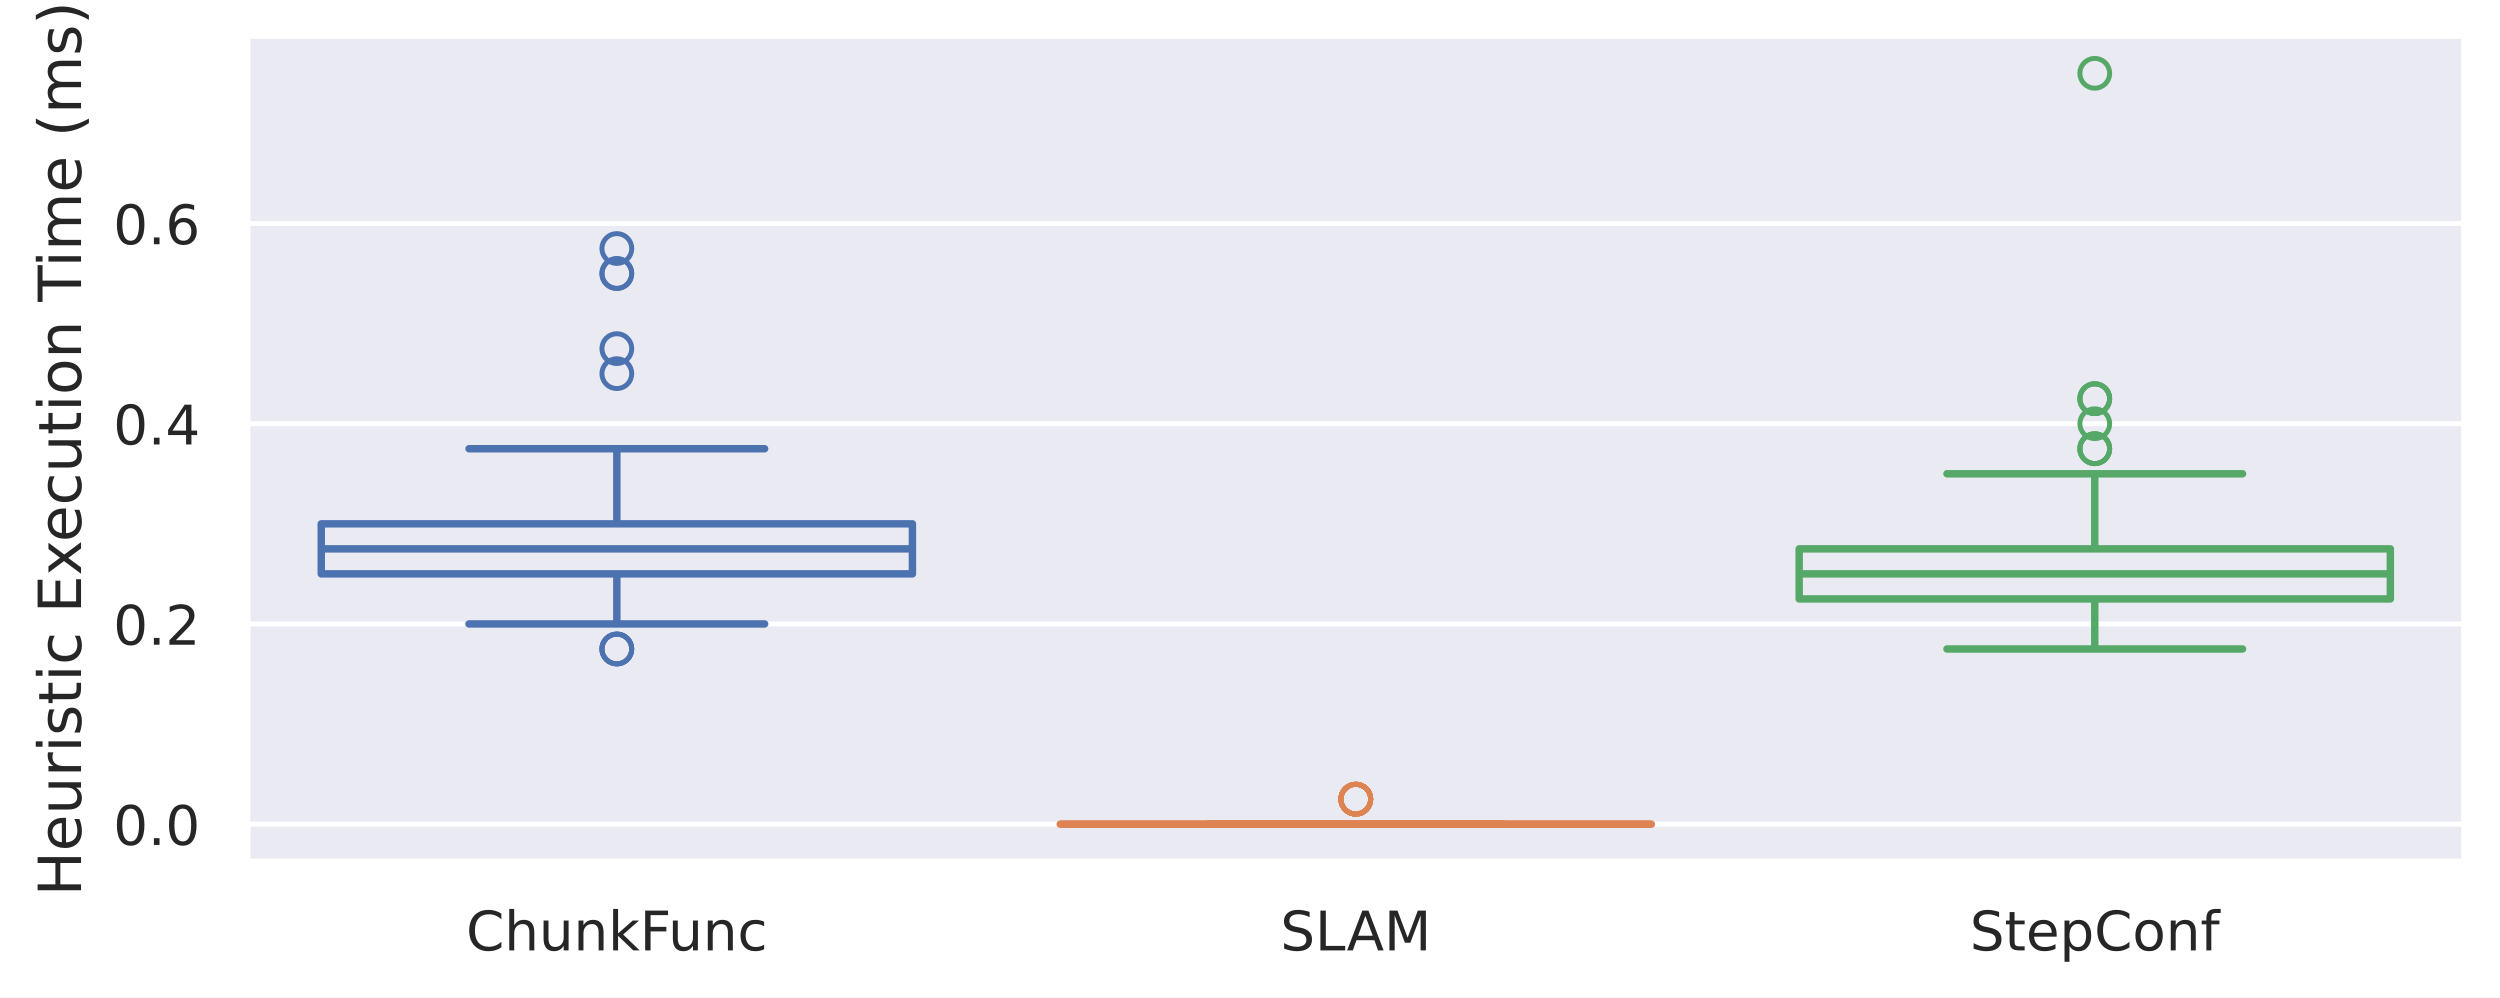
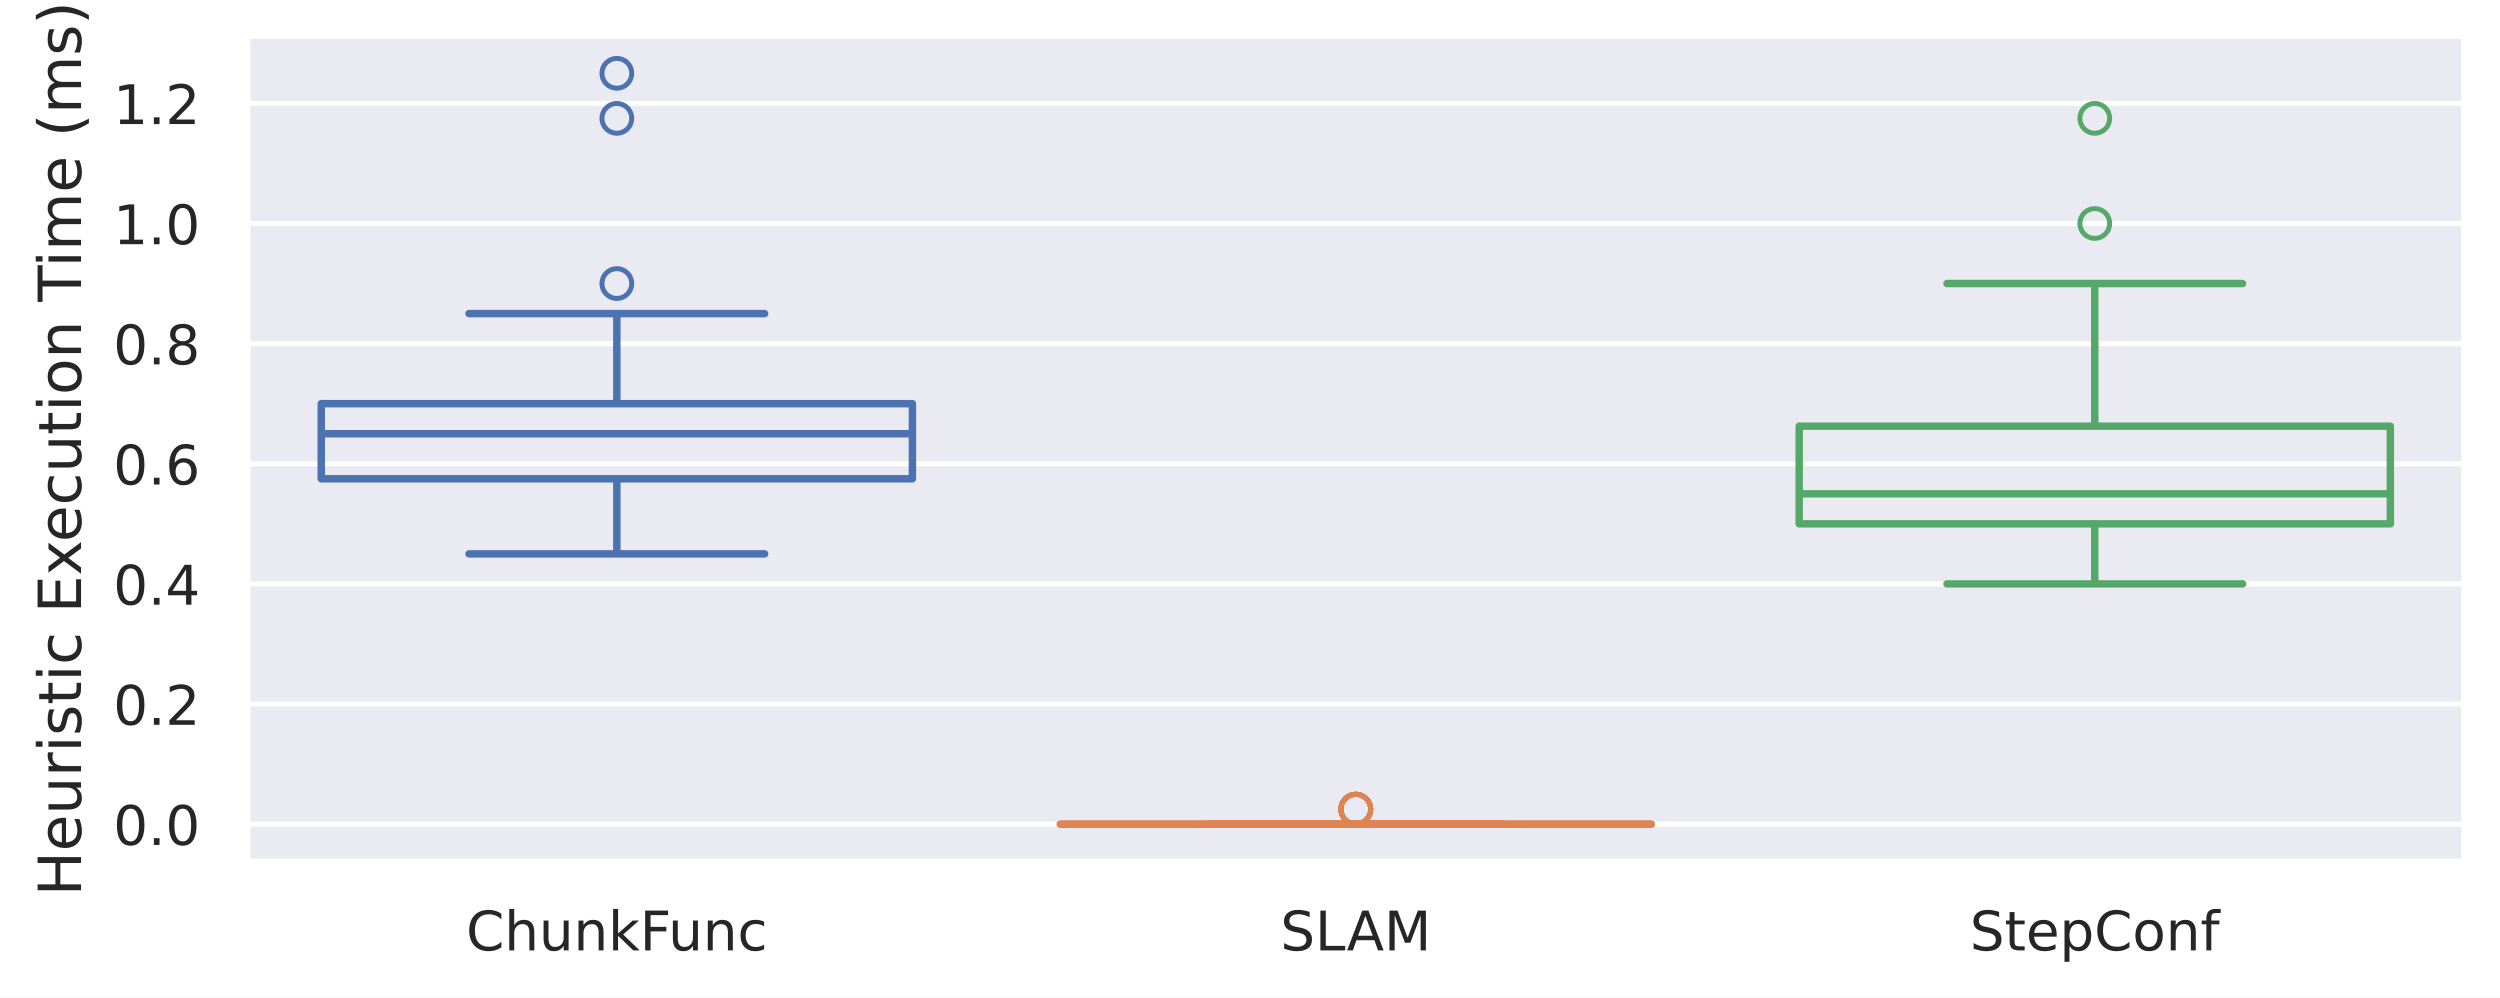
<svg xmlns="http://www.w3.org/2000/svg" xmlns:xlink="http://www.w3.org/1999/xlink" width="503.407pt" height="200.866pt" viewBox="0 0 503.407 200.866" version="1.1">
  <defs>
    <style type="text/css">*{stroke-linejoin: round; stroke-linecap: butt}</style>
  </defs>
  <g id="figure_1">
    <g id="patch_1">
      <path d="M 0 200.866  L 503.407 200.866  L 503.407 0  L 0 0  z " style="fill: #ffffff" />
    </g>
    <g id="axes_1">
      <g id="patch_2">
        <path d="M 49.807 173.52  L 496.207 173.52  L 496.207 7.2  L 49.807 7.2  z " style="fill: #eaeaf2" />
      </g>
      <g id="matplotlib.axis_1">
        <g id="xtick_1">
          <g id="text_1">
            <g style="fill: #262626" transform="translate(93.86867 191.3783) scale(0.11 -0.11)">
              <defs>
                <path id="DejaVuSans-43" d="M 4122 4306  L 4122 3641  Q 3803 3938 3442 4084  Q 3081 4231 2675 4231  Q 1875 4231 1450 3742  Q 1025 3253 1025 2328  Q 1025 1406 1450 917  Q 1875 428 2675 428  Q 3081 428 3442 575  Q 3803 722 4122 1019  L 4122 359  Q 3791 134 3420 21  Q 3050 -91 2638 -91  Q 1578 -91 968 557  Q 359 1206 359 2328  Q 359 3453 968 4101  Q 1578 4750 2638 4750  Q 3056 4750 3426 4639  Q 3797 4528 4122 4306  z " transform="scale(0.015625)" />
                <path id="DejaVuSans-68" d="M 3513 2113  L 3513 0  L 2938 0  L 2938 2094  Q 2938 2591 2744 2837  Q 2550 3084 2163 3084  Q 1697 3084 1428 2787  Q 1159 2491 1159 1978  L 1159 0  L 581 0  L 581 4863  L 1159 4863  L 1159 2956  Q 1366 3272 1645 3428  Q 1925 3584 2291 3584  Q 2894 3584 3203 3211  Q 3513 2838 3513 2113  z " transform="scale(0.015625)" />
                <path id="DejaVuSans-75" d="M 544 1381  L 544 3500  L 1119 3500  L 1119 1403  Q 1119 906 1312 657  Q 1506 409 1894 409  Q 2359 409 2629 706  Q 2900 1003 2900 1516  L 2900 3500  L 3475 3500  L 3475 0  L 2900 0  L 2900 538  Q 2691 219 2414 64  Q 2138 -91 1772 -91  Q 1169 -91 856 284  Q 544 659 544 1381  z M 1991 3584  L 1991 3584  z " transform="scale(0.015625)" />
                <path id="DejaVuSans-6e" d="M 3513 2113  L 3513 0  L 2938 0  L 2938 2094  Q 2938 2591 2744 2837  Q 2550 3084 2163 3084  Q 1697 3084 1428 2787  Q 1159 2491 1159 1978  L 1159 0  L 581 0  L 581 3500  L 1159 3500  L 1159 2956  Q 1366 3272 1645 3428  Q 1925 3584 2291 3584  Q 2894 3584 3203 3211  Q 3513 2838 3513 2113  z " transform="scale(0.015625)" />
                <path id="DejaVuSans-6b" d="M 581 4863  L 1159 4863  L 1159 1991  L 2875 3500  L 3609 3500  L 1753 1863  L 3688 0  L 2938 0  L 1159 1709  L 1159 0  L 581 0  L 581 4863  z " transform="scale(0.015625)" />
                <path id="DejaVuSans-46" d="M 628 4666  L 3309 4666  L 3309 4134  L 1259 4134  L 1259 2759  L 3109 2759  L 3109 2228  L 1259 2228  L 1259 0  L 628 0  L 628 4666  z " transform="scale(0.015625)" />
                <path id="DejaVuSans-63" d="M 3122 3366  L 3122 2828  Q 2878 2963 2633 3030  Q 2388 3097 2138 3097  Q 1578 3097 1268 2742  Q 959 2388 959 1747  Q 959 1106 1268 751  Q 1578 397 2138 397  Q 2388 397 2633 464  Q 2878 531 3122 666  L 3122 134  Q 2881 22 2623 -34  Q 2366 -91 2075 -91  Q 1284 -91 818 406  Q 353 903 353 1747  Q 353 2603 823 3093  Q 1294 3584 2113 3584  Q 2378 3584 2631 3529  Q 2884 3475 3122 3366  z " transform="scale(0.015625)" />
              </defs>
              <use xlink:href="#DejaVuSans-43" />
              <use xlink:href="#DejaVuSans-68" x="69.824" />
              <use xlink:href="#DejaVuSans-75" x="133.203" />
              <use xlink:href="#DejaVuSans-6e" x="196.582" />
              <use xlink:href="#DejaVuSans-6b" x="259.961" />
              <use xlink:href="#DejaVuSans-46" x="317.871" />
              <use xlink:href="#DejaVuSans-75" x="369.891" />
              <use xlink:href="#DejaVuSans-6e" x="433.27" />
              <use xlink:href="#DejaVuSans-63" x="496.648" />
            </g>
          </g>
        </g>
        <g id="xtick_2">
          <g id="text_2">
            <g style="fill: #262626" transform="translate(257.8195 191.3783) scale(0.11 -0.11)">
              <defs>
                <path id="DejaVuSans-53" d="M 3425 4513  L 3425 3897  Q 3066 4069 2747 4153  Q 2428 4238 2131 4238  Q 1616 4238 1336 4038  Q 1056 3838 1056 3469  Q 1056 3159 1242 3001  Q 1428 2844 1947 2747  L 2328 2669  Q 3034 2534 3370 2195  Q 3706 1856 3706 1288  Q 3706 609 3251 259  Q 2797 -91 1919 -91  Q 1588 -91 1214 -16  Q 841 59 441 206  L 441 856  Q 825 641 1194 531  Q 1563 422 1919 422  Q 2459 422 2753 634  Q 3047 847 3047 1241  Q 3047 1584 2836 1778  Q 2625 1972 2144 2069  L 1759 2144  Q 1053 2284 737 2584  Q 422 2884 422 3419  Q 422 4038 858 4394  Q 1294 4750 2059 4750  Q 2388 4750 2728 4690  Q 3069 4631 3425 4513  z " transform="scale(0.015625)" />
                <path id="DejaVuSans-4c" d="M 628 4666  L 1259 4666  L 1259 531  L 3531 531  L 3531 0  L 628 0  L 628 4666  z " transform="scale(0.015625)" />
                <path id="DejaVuSans-41" d="M 2188 4044  L 1331 1722  L 3047 1722  L 2188 4044  z M 1831 4666  L 2547 4666  L 4325 0  L 3669 0  L 3244 1197  L 1141 1197  L 716 0  L 50 0  L 1831 4666  z " transform="scale(0.015625)" />
                <path id="DejaVuSans-4d" d="M 628 4666  L 1569 4666  L 2759 1491  L 3956 4666  L 4897 4666  L 4897 0  L 4281 0  L 4281 4097  L 3078 897  L 2444 897  L 1241 4097  L 1241 0  L 628 0  L 628 4666  z " transform="scale(0.015625)" />
              </defs>
              <use xlink:href="#DejaVuSans-53" />
              <use xlink:href="#DejaVuSans-4c" x="63.477" />
              <use xlink:href="#DejaVuSans-41" x="121.439" />
              <use xlink:href="#DejaVuSans-4d" x="189.848" />
            </g>
          </g>
        </g>
        <g id="xtick_3">
          <g id="text_3">
            <g style="fill: #262626" transform="translate(396.6559 191.3783) scale(0.11 -0.11)">
              <defs>
                <path id="DejaVuSans-74" d="M 1172 4494  L 1172 3500  L 2356 3500  L 2356 3053  L 1172 3053  L 1172 1153  Q 1172 725 1289 603  Q 1406 481 1766 481  L 2356 481  L 2356 0  L 1766 0  Q 1100 0 847 248  Q 594 497 594 1153  L 594 3053  L 172 3053  L 172 3500  L 594 3500  L 594 4494  L 1172 4494  z " transform="scale(0.015625)" />
                <path id="DejaVuSans-65" d="M 3597 1894  L 3597 1613  L 953 1613  Q 991 1019 1311 708  Q 1631 397 2203 397  Q 2534 397 2845 478  Q 3156 559 3463 722  L 3463 178  Q 3153 47 2828 -22  Q 2503 -91 2169 -91  Q 1331 -91 842 396  Q 353 884 353 1716  Q 353 2575 817 3079  Q 1281 3584 2069 3584  Q 2775 3584 3186 3129  Q 3597 2675 3597 1894  z M 3022 2063  Q 3016 2534 2758 2815  Q 2500 3097 2075 3097  Q 1594 3097 1305 2825  Q 1016 2553 972 2059  L 3022 2063  z " transform="scale(0.015625)" />
                <path id="DejaVuSans-70" d="M 1159 525  L 1159 -1331  L 581 -1331  L 581 3500  L 1159 3500  L 1159 2969  Q 1341 3281 1617 3432  Q 1894 3584 2278 3584  Q 2916 3584 3314 3078  Q 3713 2572 3713 1747  Q 3713 922 3314 415  Q 2916 -91 2278 -91  Q 1894 -91 1617 61  Q 1341 213 1159 525  z M 3116 1747  Q 3116 2381 2855 2742  Q 2594 3103 2138 3103  Q 1681 3103 1420 2742  Q 1159 2381 1159 1747  Q 1159 1113 1420 752  Q 1681 391 2138 391  Q 2594 391 2855 752  Q 3116 1113 3116 1747  z " transform="scale(0.015625)" />
                <path id="DejaVuSans-6f" d="M 1959 3097  Q 1497 3097 1228 2736  Q 959 2375 959 1747  Q 959 1119 1226 758  Q 1494 397 1959 397  Q 2419 397 2687 759  Q 2956 1122 2956 1747  Q 2956 2369 2687 2733  Q 2419 3097 1959 3097  z M 1959 3584  Q 2709 3584 3137 3096  Q 3566 2609 3566 1747  Q 3566 888 3137 398  Q 2709 -91 1959 -91  Q 1206 -91 779 398  Q 353 888 353 1747  Q 353 2609 779 3096  Q 1206 3584 1959 3584  z " transform="scale(0.015625)" />
                <path id="DejaVuSans-66" d="M 2375 4863  L 2375 4384  L 1825 4384  Q 1516 4384 1395 4259  Q 1275 4134 1275 3809  L 1275 3500  L 2222 3500  L 2222 3053  L 1275 3053  L 1275 0  L 697 0  L 697 3053  L 147 3053  L 147 3500  L 697 3500  L 697 3744  Q 697 4328 969 4595  Q 1241 4863 1831 4863  L 2375 4863  z " transform="scale(0.015625)" />
              </defs>
              <use xlink:href="#DejaVuSans-53" />
              <use xlink:href="#DejaVuSans-74" x="63.477" />
              <use xlink:href="#DejaVuSans-65" x="102.686" />
              <use xlink:href="#DejaVuSans-70" x="164.209" />
              <use xlink:href="#DejaVuSans-43" x="227.686" />
              <use xlink:href="#DejaVuSans-6f" x="297.51" />
              <use xlink:href="#DejaVuSans-6e" x="358.691" />
              <use xlink:href="#DejaVuSans-66" x="422.07" />
            </g>
          </g>
        </g>
      </g>
      <g id="matplotlib.axis_2">
        <g id="ytick_1">
          <g id="line2d_1">
-             <path d="M 49.807 165.96  L 496.207 165.96  " clip-path="url(#pcb76ad7d28)" style="fill: none; stroke: #ffffff; stroke-linecap: round" />
+             <path d="M 49.807 165.96  L 496.207 165.96  " clip-path="url(#p5ae6a774e1)" style="fill: none; stroke: #ffffff; stroke-linecap: round" />
          </g>
          <g id="text_4">
            <g style="fill: #262626" transform="translate(22.81375 170.1391) scale(0.11 -0.11)">
              <defs>
                <path id="DejaVuSans-30" d="M 2034 4250  Q 1547 4250 1301 3770  Q 1056 3291 1056 2328  Q 1056 1369 1301 889  Q 1547 409 2034 409  Q 2525 409 2770 889  Q 3016 1369 3016 2328  Q 3016 3291 2770 3770  Q 2525 4250 2034 4250  z M 2034 4750  Q 2819 4750 3233 4129  Q 3647 3509 3647 2328  Q 3647 1150 3233 529  Q 2819 -91 2034 -91  Q 1250 -91 836 529  Q 422 1150 422 2328  Q 422 3509 836 4129  Q 1250 4750 2034 4750  z " transform="scale(0.015625)" />
                <path id="DejaVuSans-2e" d="M 684 794  L 1344 794  L 1344 0  L 684 0  L 684 794  z " transform="scale(0.015625)" />
              </defs>
              <use xlink:href="#DejaVuSans-30" />
              <use xlink:href="#DejaVuSans-2e" x="63.623" />
              <use xlink:href="#DejaVuSans-30" x="95.41" />
            </g>
          </g>
        </g>
        <g id="ytick_2">
          <g id="line2d_2">
-             <path d="M 49.807 125.64  L 496.207 125.64  " clip-path="url(#pcb76ad7d28)" style="fill: none; stroke: #ffffff; stroke-linecap: round" />
+             <path d="M 49.807 141.768  L 496.207 141.768  " clip-path="url(#p5ae6a774e1)" style="fill: none; stroke: #ffffff; stroke-linecap: round" />
          </g>
          <g id="text_5">
-             <g style="fill: #262626" transform="translate(22.81375 129.8191) scale(0.11 -0.11)">
+             <g style="fill: #262626" transform="translate(22.81375 145.9471) scale(0.11 -0.11)">
              <defs>
                <path id="DejaVuSans-32" d="M 1228 531  L 3431 531  L 3431 0  L 469 0  L 469 531  Q 828 903 1448 1529  Q 2069 2156 2228 2338  Q 2531 2678 2651 2914  Q 2772 3150 2772 3378  Q 2772 3750 2511 3984  Q 2250 4219 1831 4219  Q 1534 4219 1204 4116  Q 875 4013 500 3803  L 500 4441  Q 881 4594 1212 4672  Q 1544 4750 1819 4750  Q 2544 4750 2975 4387  Q 3406 4025 3406 3419  Q 3406 3131 3298 2873  Q 3191 2616 2906 2266  Q 2828 2175 2409 1742  Q 1991 1309 1228 531  z " transform="scale(0.015625)" />
              </defs>
              <use xlink:href="#DejaVuSans-30" />
              <use xlink:href="#DejaVuSans-2e" x="63.623" />
              <use xlink:href="#DejaVuSans-32" x="95.41" />
            </g>
          </g>
        </g>
        <g id="ytick_3">
          <g id="line2d_3">
-             <path d="M 49.807 85.32  L 496.207 85.32  " clip-path="url(#pcb76ad7d28)" style="fill: none; stroke: #ffffff; stroke-linecap: round" />
+             <path d="M 49.807 117.576  L 496.207 117.576  " clip-path="url(#p5ae6a774e1)" style="fill: none; stroke: #ffffff; stroke-linecap: round" />
          </g>
          <g id="text_6">
-             <g style="fill: #262626" transform="translate(22.81375 89.49914) scale(0.11 -0.11)">
+             <g style="fill: #262626" transform="translate(22.81375 121.7551) scale(0.11 -0.11)">
              <defs>
                <path id="DejaVuSans-34" d="M 2419 4116  L 825 1625  L 2419 1625  L 2419 4116  z M 2253 4666  L 3047 4666  L 3047 1625  L 3713 1625  L 3713 1100  L 3047 1100  L 3047 0  L 2419 0  L 2419 1100  L 313 1100  L 313 1709  L 2253 4666  z " transform="scale(0.015625)" />
              </defs>
              <use xlink:href="#DejaVuSans-30" />
              <use xlink:href="#DejaVuSans-2e" x="63.623" />
              <use xlink:href="#DejaVuSans-34" x="95.41" />
            </g>
          </g>
        </g>
        <g id="ytick_4">
          <g id="line2d_4">
-             <path d="M 49.807 45  L 496.207 45  " clip-path="url(#pcb76ad7d28)" style="fill: none; stroke: #ffffff; stroke-linecap: round" />
+             <path d="M 49.807 93.384  L 496.207 93.384  " clip-path="url(#p5ae6a774e1)" style="fill: none; stroke: #ffffff; stroke-linecap: round" />
          </g>
          <g id="text_7">
+             <g style="fill: #262626" transform="translate(22.81375 97.56314) scale(0.11 -0.11)">
+               <defs>
+                 <path id="DejaVuSans-36" d="M 2113 2584  Q 1688 2584 1439 2293  Q 1191 2003 1191 1497  Q 1191 994 1439 701  Q 1688 409 2113 409  Q 2538 409 2786 701  Q 3034 994 3034 1497  Q 3034 2003 2786 2293  Q 2538 2584 2113 2584  z M 3366 4563  L 3366 3988  Q 3128 4100 2886 4159  Q 2644 4219 2406 4219  Q 1781 4219 1451 3797  Q 1122 3375 1075 2522  Q 1259 2794 1537 2939  Q 1816 3084 2150 3084  Q 2853 3084 3261 2657  Q 3669 2231 3669 1497  Q 3669 778 3244 343  Q 2819 -91 2113 -91  Q 1303 -91 875 529  Q 447 1150 447 2328  Q 447 3434 972 4092  Q 1497 4750 2381 4750  Q 2619 4750 2861 4703  Q 3103 4656 3366 4563  z " transform="scale(0.015625)" />
+               </defs>
+               <use xlink:href="#DejaVuSans-30" />
+               <use xlink:href="#DejaVuSans-2e" x="63.623" />
+               <use xlink:href="#DejaVuSans-36" x="95.41" />
+             </g>
+           </g>
+         </g>
+         <g id="ytick_5">
+           <g id="line2d_5">
+             <path d="M 49.807 69.192  L 496.207 69.192  " clip-path="url(#p5ae6a774e1)" style="fill: none; stroke: #ffffff; stroke-linecap: round" />
+           </g>
+           <g id="text_8">
+             <g style="fill: #262626" transform="translate(22.81375 73.37114) scale(0.11 -0.11)">
+               <defs>
+                 <path id="DejaVuSans-38" d="M 2034 2216  Q 1584 2216 1326 1975  Q 1069 1734 1069 1313  Q 1069 891 1326 650  Q 1584 409 2034 409  Q 2484 409 2743 651  Q 3003 894 3003 1313  Q 3003 1734 2745 1975  Q 2488 2216 2034 2216  z M 1403 2484  Q 997 2584 770 2862  Q 544 3141 544 3541  Q 544 4100 942 4425  Q 1341 4750 2034 4750  Q 2731 4750 3128 4425  Q 3525 4100 3525 3541  Q 3525 3141 3298 2862  Q 3072 2584 2669 2484  Q 3125 2378 3379 2068  Q 3634 1759 3634 1313  Q 3634 634 3220 271  Q 2806 -91 2034 -91  Q 1263 -91 848 271  Q 434 634 434 1313  Q 434 1759 690 2068  Q 947 2378 1403 2484  z M 1172 3481  Q 1172 3119 1398 2916  Q 1625 2713 2034 2713  Q 2441 2713 2670 2916  Q 2900 3119 2900 3481  Q 2900 3844 2670 4047  Q 2441 4250 2034 4250  Q 1625 4250 1398 4047  Q 1172 3844 1172 3481  z " transform="scale(0.015625)" />
+               </defs>
+               <use xlink:href="#DejaVuSans-30" />
+               <use xlink:href="#DejaVuSans-2e" x="63.623" />
+               <use xlink:href="#DejaVuSans-38" x="95.41" />
+             </g>
+           </g>
+         </g>
+         <g id="ytick_6">
+           <g id="line2d_6">
+             <path d="M 49.807 45  L 496.207 45  " clip-path="url(#p5ae6a774e1)" style="fill: none; stroke: #ffffff; stroke-linecap: round" />
+           </g>
+           <g id="text_9">
            <g style="fill: #262626" transform="translate(22.81375 49.17914) scale(0.11 -0.11)">
              <defs>
-                 <path id="DejaVuSans-36" d="M 2113 2584  Q 1688 2584 1439 2293  Q 1191 2003 1191 1497  Q 1191 994 1439 701  Q 1688 409 2113 409  Q 2538 409 2786 701  Q 3034 994 3034 1497  Q 3034 2003 2786 2293  Q 2538 2584 2113 2584  z M 3366 4563  L 3366 3988  Q 3128 4100 2886 4159  Q 2644 4219 2406 4219  Q 1781 4219 1451 3797  Q 1122 3375 1075 2522  Q 1259 2794 1537 2939  Q 1816 3084 2150 3084  Q 2853 3084 3261 2657  Q 3669 2231 3669 1497  Q 3669 778 3244 343  Q 2819 -91 2113 -91  Q 1303 -91 875 529  Q 447 1150 447 2328  Q 447 3434 972 4092  Q 1497 4750 2381 4750  Q 2619 4750 2861 4703  Q 3103 4656 3366 4563  z " transform="scale(0.015625)" />
-               </defs>
-               <use xlink:href="#DejaVuSans-30" />
-               <use xlink:href="#DejaVuSans-2e" x="63.623" />
-               <use xlink:href="#DejaVuSans-36" x="95.41" />
-             </g>
-           </g>
-         </g>
-         <g id="text_8">
+                 <path id="DejaVuSans-31" d="M 794 531  L 1825 531  L 1825 4091  L 703 3866  L 703 4441  L 1819 4666  L 2450 4666  L 2450 531  L 3481 531  L 3481 0  L 794 0  L 794 531  z " transform="scale(0.015625)" />
+               </defs>
+               <use xlink:href="#DejaVuSans-31" />
+               <use xlink:href="#DejaVuSans-2e" x="63.623" />
+               <use xlink:href="#DejaVuSans-30" x="95.41" />
+             </g>
+           </g>
+         </g>
+         <g id="ytick_7">
+           <g id="line2d_7">
+             <path d="M 49.807 20.808  L 496.207 20.808  " clip-path="url(#p5ae6a774e1)" style="fill: none; stroke: #ffffff; stroke-linecap: round" />
+           </g>
+           <g id="text_10">
+             <g style="fill: #262626" transform="translate(22.81375 24.98714) scale(0.11 -0.11)">
+               <use xlink:href="#DejaVuSans-31" />
+               <use xlink:href="#DejaVuSans-2e" x="63.623" />
+               <use xlink:href="#DejaVuSans-32" x="95.41" />
+             </g>
+           </g>
+         </g>
+         <g id="text_11">
          <g style="fill: #262626" transform="translate(16.31812 180.4378) rotate(-90) scale(0.12 -0.12)">
            <defs>
              <path id="DejaVuSans-48" d="M 628 4666  L 1259 4666  L 1259 2753  L 3553 2753  L 3553 4666  L 4184 4666  L 4184 0  L 3553 0  L 3553 2222  L 1259 2222  L 1259 0  L 628 0  L 628 4666  z " transform="scale(0.015625)" />
              <path id="DejaVuSans-72" d="M 2631 2963  Q 2534 3019 2420 3045  Q 2306 3072 2169 3072  Q 1681 3072 1420 2755  Q 1159 2438 1159 1844  L 1159 0  L 581 0  L 581 3500  L 1159 3500  L 1159 2956  Q 1341 3275 1631 3429  Q 1922 3584 2338 3584  Q 2397 3584 2469 3576  Q 2541 3569 2628 3553  L 2631 2963  z " transform="scale(0.015625)" />
              <path id="DejaVuSans-69" d="M 603 3500  L 1178 3500  L 1178 0  L 603 0  L 603 3500  z M 603 4863  L 1178 4863  L 1178 4134  L 603 4134  L 603 4863  z " transform="scale(0.015625)" />
              <path id="DejaVuSans-73" d="M 2834 3397  L 2834 2853  Q 2591 2978 2328 3040  Q 2066 3103 1784 3103  Q 1356 3103 1142 2972  Q 928 2841 928 2578  Q 928 2378 1081 2264  Q 1234 2150 1697 2047  L 1894 2003  Q 2506 1872 2764 1633  Q 3022 1394 3022 966  Q 3022 478 2636 193  Q 2250 -91 1575 -91  Q 1294 -91 989 -36  Q 684 19 347 128  L 347 722  Q 666 556 975 473  Q 1284 391 1588 391  Q 1994 391 2212 530  Q 2431 669 2431 922  Q 2431 1156 2273 1281  Q 2116 1406 1581 1522  L 1381 1569  Q 847 1681 609 1914  Q 372 2147 372 2553  Q 372 3047 722 3315  Q 1072 3584 1716 3584  Q 2034 3584 2315 3537  Q 2597 3491 2834 3397  z " transform="scale(0.015625)" />
              <path id="DejaVuSans-20" transform="scale(0.015625)" />
              <path id="DejaVuSans-45" d="M 628 4666  L 3578 4666  L 3578 4134  L 1259 4134  L 1259 2753  L 3481 2753  L 3481 2222  L 1259 2222  L 1259 531  L 3634 531  L 3634 0  L 628 0  L 628 4666  z " transform="scale(0.015625)" />
              <path id="DejaVuSans-78" d="M 3513 3500  L 2247 1797  L 3578 0  L 2900 0  L 1881 1375  L 863 0  L 184 0  L 1544 1831  L 300 3500  L 978 3500  L 1906 2253  L 2834 3500  L 3513 3500  z " transform="scale(0.015625)" />
              <path id="DejaVuSans-54" d="M -19 4666  L 3928 4666  L 3928 4134  L 2272 4134  L 2272 0  L 1638 0  L 1638 4134  L -19 4134  L -19 4666  z " transform="scale(0.015625)" />
              <path id="DejaVuSans-6d" d="M 3328 2828  Q 3544 3216 3844 3400  Q 4144 3584 4550 3584  Q 5097 3584 5394 3201  Q 5691 2819 5691 2113  L 5691 0  L 5113 0  L 5113 2094  Q 5113 2597 4934 2840  Q 4756 3084 4391 3084  Q 3944 3084 3684 2787  Q 3425 2491 3425 1978  L 3425 0  L 2847 0  L 2847 2094  Q 2847 2600 2669 2842  Q 2491 3084 2119 3084  Q 1678 3084 1418 2786  Q 1159 2488 1159 1978  L 1159 0  L 581 0  L 581 3500  L 1159 3500  L 1159 2956  Q 1356 3278 1631 3431  Q 1906 3584 2284 3584  Q 2666 3584 2933 3390  Q 3200 3197 3328 2828  z " transform="scale(0.015625)" />
              <path id="DejaVuSans-28" d="M 1984 4856  Q 1566 4138 1362 3434  Q 1159 2731 1159 2009  Q 1159 1288 1364 580  Q 1569 -128 1984 -844  L 1484 -844  Q 1016 -109 783 600  Q 550 1309 550 2009  Q 550 2706 781 3412  Q 1013 4119 1484 4856  L 1984 4856  z " transform="scale(0.015625)" />
              <path id="DejaVuSans-29" d="M 513 4856  L 1013 4856  Q 1481 4119 1714 3412  Q 1947 2706 1947 2009  Q 1947 1309 1714 600  Q 1481 -109 1013 -844  L 513 -844  Q 928 -128 1133 580  Q 1338 1288 1338 2009  Q 1338 2731 1133 3434  Q 928 4138 513 4856  z " transform="scale(0.015625)" />
            </defs>
            <use xlink:href="#DejaVuSans-48" />
            <use xlink:href="#DejaVuSans-65" x="75.195" />
            <use xlink:href="#DejaVuSans-75" x="136.719" />
            <use xlink:href="#DejaVuSans-72" x="200.098" />
            <use xlink:href="#DejaVuSans-69" x="241.211" />
            <use xlink:href="#DejaVuSans-73" x="268.994" />
            <use xlink:href="#DejaVuSans-74" x="321.094" />
            <use xlink:href="#DejaVuSans-69" x="360.303" />
            <use xlink:href="#DejaVuSans-63" x="388.086" />
            <use xlink:href="#DejaVuSans-20" x="443.066" />
            <use xlink:href="#DejaVuSans-45" x="474.854" />
            <use xlink:href="#DejaVuSans-78" x="538.037" />
            <use xlink:href="#DejaVuSans-65" x="594.092" />
            <use xlink:href="#DejaVuSans-63" x="655.615" />
            <use xlink:href="#DejaVuSans-75" x="710.596" />
            <use xlink:href="#DejaVuSans-74" x="773.975" />
            <use xlink:href="#DejaVuSans-69" x="813.184" />
            <use xlink:href="#DejaVuSans-6f" x="840.967" />
            <use xlink:href="#DejaVuSans-6e" x="902.148" />
            <use xlink:href="#DejaVuSans-20" x="965.527" />
            <use xlink:href="#DejaVuSans-54" x="997.314" />
            <use xlink:href="#DejaVuSans-69" x="1055.273" />
            <use xlink:href="#DejaVuSans-6d" x="1083.057" />
            <use xlink:href="#DejaVuSans-65" x="1180.469" />
            <use xlink:href="#DejaVuSans-20" x="1241.992" />
            <use xlink:href="#DejaVuSans-28" x="1273.779" />
            <use xlink:href="#DejaVuSans-6d" x="1312.793" />
            <use xlink:href="#DejaVuSans-73" x="1410.205" />
            <use xlink:href="#DejaVuSans-29" x="1462.305" />
          </g>
        </g>
      </g>
-       <g id="line2d_5">
-         <path d="M 64.687 115.56  L 183.727 115.56  L 183.727 105.48  L 64.687 105.48  L 64.687 115.56  " clip-path="url(#pcb76ad7d28)" style="fill: none; stroke: #4c72b0; stroke-width: 1.5; stroke-linecap: round" />
-       </g>
-       <g id="line2d_6">
-         <path d="M 124.207 115.56  L 124.207 125.64  " clip-path="url(#pcb76ad7d28)" style="fill: none; stroke: #4c72b0; stroke-width: 1.5" />
-       </g>
-       <g id="line2d_7">
-         <path d="M 124.207 105.48  L 124.207 90.36  " clip-path="url(#pcb76ad7d28)" style="fill: none; stroke: #4c72b0; stroke-width: 1.5" />
-       </g>
      <g id="line2d_8">
-         <path d="M 94.447 125.64  L 153.967 125.64  " clip-path="url(#pcb76ad7d28)" style="fill: none; stroke: #4c72b0; stroke-width: 1.5; stroke-linecap: round" />
+         <path d="M 64.687 96.408  L 183.727 96.408  L 183.727 81.288  L 64.687 81.288  L 64.687 96.408  " clip-path="url(#p5ae6a774e1)" style="fill: none; stroke: #4c72b0; stroke-width: 1.5; stroke-linecap: round" />
      </g>
      <g id="line2d_9">
-         <path d="M 94.447 90.36  L 153.967 90.36  " clip-path="url(#pcb76ad7d28)" style="fill: none; stroke: #4c72b0; stroke-width: 1.5; stroke-linecap: round" />
+         <path d="M 124.207 96.408  L 124.207 111.528  " clip-path="url(#p5ae6a774e1)" style="fill: none; stroke: #4c72b0; stroke-width: 1.5" />
      </g>
      <g id="line2d_10">
+         <path d="M 124.207 81.288  L 124.207 63.144  " clip-path="url(#p5ae6a774e1)" style="fill: none; stroke: #4c72b0; stroke-width: 1.5" />
+       </g>
+       <g id="line2d_11">
+         <path d="M 94.447 111.528  L 153.967 111.528  " clip-path="url(#p5ae6a774e1)" style="fill: none; stroke: #4c72b0; stroke-width: 1.5; stroke-linecap: round" />
+       </g>
+       <g id="line2d_12">
+         <path d="M 94.447 63.144  L 153.967 63.144  " clip-path="url(#p5ae6a774e1)" style="fill: none; stroke: #4c72b0; stroke-width: 1.5; stroke-linecap: round" />
+       </g>
+       <g id="line2d_13">
        <defs>
-           <path id="m7e2cc32018" d="M 0 3  C 0.796 3 1.559 2.684 2.121 2.121  C 2.684 1.559 3 0.796 3 0  C 3 -0.796 2.684 -1.559 2.121 -2.121  C 1.559 -2.684 0.796 -3 0 -3  C -0.796 -3 -1.559 -2.684 -2.121 -2.121  C -2.684 -1.559 -3 -0.796 -3 0  C -3 0.796 -2.684 1.559 -2.121 2.121  C -1.559 2.684 -0.796 3 0 3  z " style="stroke: #4c72b0" />
+           <path id="m302679e45c" d="M 0 3  C 0.796 3 1.559 2.684 2.121 2.121  C 2.684 1.559 3 0.796 3 0  C 3 -0.796 2.684 -1.559 2.121 -2.121  C 1.559 -2.684 0.796 -3 0 -3  C -0.796 -3 -1.559 -2.684 -2.121 -2.121  C -2.684 -1.559 -3 -0.796 -3 0  C -3 0.796 -2.684 1.559 -2.121 2.121  C -1.559 2.684 -0.796 3 0 3  z " style="stroke: #4c72b0" />
        </defs>
-         <g clip-path="url(#pcb76ad7d28)">
-           <use xlink:href="#m7e2cc32018" x="124.207" y="130.68" style="fill-opacity: 0; stroke: #4c72b0" />
-           <use xlink:href="#m7e2cc32018" x="124.207" y="130.68" style="fill-opacity: 0; stroke: #4c72b0" />
-           <use xlink:href="#m7e2cc32018" x="124.207" y="130.68" style="fill-opacity: 0; stroke: #4c72b0" />
-           <use xlink:href="#m7e2cc32018" x="124.207" y="55.08" style="fill-opacity: 0; stroke: #4c72b0" />
-           <use xlink:href="#m7e2cc32018" x="124.207" y="50.04" style="fill-opacity: 0; stroke: #4c72b0" />
-           <use xlink:href="#m7e2cc32018" x="124.207" y="70.2" style="fill-opacity: 0; stroke: #4c72b0" />
-           <use xlink:href="#m7e2cc32018" x="124.207" y="55.08" style="fill-opacity: 0; stroke: #4c72b0" />
-           <use xlink:href="#m7e2cc32018" x="124.207" y="75.24" style="fill-opacity: 0; stroke: #4c72b0" />
-         </g>
-       </g>
-       <g id="line2d_11">
-         <path d="M 213.487 165.96  L 332.527 165.96  L 332.527 165.96  L 213.487 165.96  L 213.487 165.96  " clip-path="url(#pcb76ad7d28)" style="fill: none; stroke: #dd8452; stroke-width: 1.5; stroke-linecap: round" />
-       </g>
-       <g id="line2d_12">
-         <path d="M 273.007 165.96  L 273.007 165.96  " clip-path="url(#pcb76ad7d28)" style="fill: none; stroke: #dd8452; stroke-width: 1.5" />
-       </g>
-       <g id="line2d_13">
-         <path d="M 273.007 165.96  L 273.007 165.96  " clip-path="url(#pcb76ad7d28)" style="fill: none; stroke: #dd8452; stroke-width: 1.5" />
+         <g clip-path="url(#p5ae6a774e1)">
+           <use xlink:href="#m302679e45c" x="124.207" y="23.832" style="fill-opacity: 0; stroke: #4c72b0" />
+           <use xlink:href="#m302679e45c" x="124.207" y="14.76" style="fill-opacity: 0; stroke: #4c72b0" />
+           <use xlink:href="#m302679e45c" x="124.207" y="57.096" style="fill-opacity: 0; stroke: #4c72b0" />
+         </g>
      </g>
      <g id="line2d_14">
-         <path d="M 243.247 165.96  L 302.767 165.96  " clip-path="url(#pcb76ad7d28)" style="fill: none; stroke: #dd8452; stroke-width: 1.5; stroke-linecap: round" />
+         <path d="M 213.487 165.96  L 332.527 165.96  L 332.527 165.96  L 213.487 165.96  L 213.487 165.96  " clip-path="url(#p5ae6a774e1)" style="fill: none; stroke: #dd8452; stroke-width: 1.5; stroke-linecap: round" />
      </g>
      <g id="line2d_15">
-         <path d="M 243.247 165.96  L 302.767 165.96  " clip-path="url(#pcb76ad7d28)" style="fill: none; stroke: #dd8452; stroke-width: 1.5; stroke-linecap: round" />
+         <path d="M 273.007 165.96  L 273.007 165.96  " clip-path="url(#p5ae6a774e1)" style="fill: none; stroke: #dd8452; stroke-width: 1.5" />
      </g>
      <g id="line2d_16">
+         <path d="M 273.007 165.96  L 273.007 165.96  " clip-path="url(#p5ae6a774e1)" style="fill: none; stroke: #dd8452; stroke-width: 1.5" />
+       </g>
+       <g id="line2d_17">
+         <path d="M 243.247 165.96  L 302.767 165.96  " clip-path="url(#p5ae6a774e1)" style="fill: none; stroke: #dd8452; stroke-width: 1.5; stroke-linecap: round" />
+       </g>
+       <g id="line2d_18">
+         <path d="M 243.247 165.96  L 302.767 165.96  " clip-path="url(#p5ae6a774e1)" style="fill: none; stroke: #dd8452; stroke-width: 1.5; stroke-linecap: round" />
+       </g>
+       <g id="line2d_19">
        <defs>
-           <path id="mf642dce186" d="M 0 3  C 0.796 3 1.559 2.684 2.121 2.121  C 2.684 1.559 3 0.796 3 0  C 3 -0.796 2.684 -1.559 2.121 -2.121  C 1.559 -2.684 0.796 -3 0 -3  C -0.796 -3 -1.559 -2.684 -2.121 -2.121  C -2.684 -1.559 -3 -0.796 -3 0  C -3 0.796 -2.684 1.559 -2.121 2.121  C -1.559 2.684 -0.796 3 0 3  z " style="stroke: #dd8452" />
+           <path id="m4459828634" d="M 0 3  C 0.796 3 1.559 2.684 2.121 2.121  C 2.684 1.559 3 0.796 3 0  C 3 -0.796 2.684 -1.559 2.121 -2.121  C 1.559 -2.684 0.796 -3 0 -3  C -0.796 -3 -1.559 -2.684 -2.121 -2.121  C -2.684 -1.559 -3 -0.796 -3 0  C -3 0.796 -2.684 1.559 -2.121 2.121  C -1.559 2.684 -0.796 3 0 3  z " style="stroke: #dd8452" />
        </defs>
-         <g clip-path="url(#pcb76ad7d28)">
-           <use xlink:href="#mf642dce186" x="273.007" y="160.92" style="fill-opacity: 0; stroke: #dd8452" />
-           <use xlink:href="#mf642dce186" x="273.007" y="160.92" style="fill-opacity: 0; stroke: #dd8452" />
-           <use xlink:href="#mf642dce186" x="273.007" y="160.92" style="fill-opacity: 0; stroke: #dd8452" />
-           <use xlink:href="#mf642dce186" x="273.007" y="160.92" style="fill-opacity: 0; stroke: #dd8452" />
-           <use xlink:href="#mf642dce186" x="273.007" y="160.92" style="fill-opacity: 0; stroke: #dd8452" />
-           <use xlink:href="#mf642dce186" x="273.007" y="160.92" style="fill-opacity: 0; stroke: #dd8452" />
-           <use xlink:href="#mf642dce186" x="273.007" y="160.92" style="fill-opacity: 0; stroke: #dd8452" />
-           <use xlink:href="#mf642dce186" x="273.007" y="160.92" style="fill-opacity: 0; stroke: #dd8452" />
-           <use xlink:href="#mf642dce186" x="273.007" y="160.92" style="fill-opacity: 0; stroke: #dd8452" />
-         </g>
-       </g>
-       <g id="line2d_17">
-         <path d="M 362.287 120.6  L 481.327 120.6  L 481.327 110.52  L 362.287 110.52  L 362.287 120.6  " clip-path="url(#pcb76ad7d28)" style="fill: none; stroke: #55a868; stroke-width: 1.5; stroke-linecap: round" />
-       </g>
-       <g id="line2d_18">
-         <path d="M 421.807 120.6  L 421.807 130.68  " clip-path="url(#pcb76ad7d28)" style="fill: none; stroke: #55a868; stroke-width: 1.5" />
-       </g>
-       <g id="line2d_19">
-         <path d="M 421.807 110.52  L 421.807 95.4  " clip-path="url(#pcb76ad7d28)" style="fill: none; stroke: #55a868; stroke-width: 1.5" />
+         <g clip-path="url(#p5ae6a774e1)">
+           <use xlink:href="#m4459828634" x="273.007" y="162.936" style="fill-opacity: 0; stroke: #dd8452" />
+           <use xlink:href="#m4459828634" x="273.007" y="162.936" style="fill-opacity: 0; stroke: #dd8452" />
+           <use xlink:href="#m4459828634" x="273.007" y="162.936" style="fill-opacity: 0; stroke: #dd8452" />
+           <use xlink:href="#m4459828634" x="273.007" y="162.936" style="fill-opacity: 0; stroke: #dd8452" />
+           <use xlink:href="#m4459828634" x="273.007" y="162.936" style="fill-opacity: 0; stroke: #dd8452" />
+           <use xlink:href="#m4459828634" x="273.007" y="162.936" style="fill-opacity: 0; stroke: #dd8452" />
+           <use xlink:href="#m4459828634" x="273.007" y="162.936" style="fill-opacity: 0; stroke: #dd8452" />
+           <use xlink:href="#m4459828634" x="273.007" y="162.936" style="fill-opacity: 0; stroke: #dd8452" />
+         </g>
      </g>
      <g id="line2d_20">
-         <path d="M 392.047 130.68  L 451.567 130.68  " clip-path="url(#pcb76ad7d28)" style="fill: none; stroke: #55a868; stroke-width: 1.5; stroke-linecap: round" />
+         <path d="M 362.287 105.48  L 481.327 105.48  L 481.327 85.824  L 362.287 85.824  L 362.287 105.48  " clip-path="url(#p5ae6a774e1)" style="fill: none; stroke: #55a868; stroke-width: 1.5; stroke-linecap: round" />
      </g>
      <g id="line2d_21">
-         <path d="M 392.047 95.4  L 451.567 95.4  " clip-path="url(#pcb76ad7d28)" style="fill: none; stroke: #55a868; stroke-width: 1.5; stroke-linecap: round" />
+         <path d="M 421.807 105.48  L 421.807 117.576  " clip-path="url(#p5ae6a774e1)" style="fill: none; stroke: #55a868; stroke-width: 1.5" />
      </g>
      <g id="line2d_22">
+         <path d="M 421.807 85.824  L 421.807 57.096  " clip-path="url(#p5ae6a774e1)" style="fill: none; stroke: #55a868; stroke-width: 1.5" />
+       </g>
+       <g id="line2d_23">
+         <path d="M 392.047 117.576  L 451.567 117.576  " clip-path="url(#p5ae6a774e1)" style="fill: none; stroke: #55a868; stroke-width: 1.5; stroke-linecap: round" />
+       </g>
+       <g id="line2d_24">
+         <path d="M 392.047 57.096  L 451.567 57.096  " clip-path="url(#p5ae6a774e1)" style="fill: none; stroke: #55a868; stroke-width: 1.5; stroke-linecap: round" />
+       </g>
+       <g id="line2d_25">
        <defs>
-           <path id="mc52ce60215" d="M 0 3  C 0.796 3 1.559 2.684 2.121 2.121  C 2.684 1.559 3 0.796 3 0  C 3 -0.796 2.684 -1.559 2.121 -2.121  C 1.559 -2.684 0.796 -3 0 -3  C -0.796 -3 -1.559 -2.684 -2.121 -2.121  C -2.684 -1.559 -3 -0.796 -3 0  C -3 0.796 -2.684 1.559 -2.121 2.121  C -1.559 2.684 -0.796 3 0 3  z " style="stroke: #55a868" />
+           <path id="maa933d7998" d="M 0 3  C 0.796 3 1.559 2.684 2.121 2.121  C 2.684 1.559 3 0.796 3 0  C 3 -0.796 2.684 -1.559 2.121 -2.121  C 1.559 -2.684 0.796 -3 0 -3  C -0.796 -3 -1.559 -2.684 -2.121 -2.121  C -2.684 -1.559 -3 -0.796 -3 0  C -3 0.796 -2.684 1.559 -2.121 2.121  C -1.559 2.684 -0.796 3 0 3  z " style="stroke: #55a868" />
        </defs>
-         <g clip-path="url(#pcb76ad7d28)">
-           <use xlink:href="#mc52ce60215" x="421.807" y="80.28" style="fill-opacity: 0; stroke: #55a868" />
-           <use xlink:href="#mc52ce60215" x="421.807" y="85.32" style="fill-opacity: 0; stroke: #55a868" />
-           <use xlink:href="#mc52ce60215" x="421.807" y="80.28" style="fill-opacity: 0; stroke: #55a868" />
-           <use xlink:href="#mc52ce60215" x="421.807" y="80.28" style="fill-opacity: 0; stroke: #55a868" />
-           <use xlink:href="#mc52ce60215" x="421.807" y="90.36" style="fill-opacity: 0; stroke: #55a868" />
-           <use xlink:href="#mc52ce60215" x="421.807" y="90.36" style="fill-opacity: 0; stroke: #55a868" />
-           <use xlink:href="#mc52ce60215" x="421.807" y="90.36" style="fill-opacity: 0; stroke: #55a868" />
-           <use xlink:href="#mc52ce60215" x="421.807" y="14.76" style="fill-opacity: 0; stroke: #55a868" />
-         </g>
-       </g>
-       <g id="line2d_23">
-         <path d="M 64.687 110.52  L 183.727 110.52  " clip-path="url(#pcb76ad7d28)" style="fill: none; stroke: #4c72b0; stroke-width: 1.5" />
-       </g>
-       <g id="line2d_24">
-         <path d="M 213.487 165.96  L 332.527 165.96  " clip-path="url(#pcb76ad7d28)" style="fill: none; stroke: #dd8452; stroke-width: 1.5" />
-       </g>
-       <g id="line2d_25">
-         <path d="M 362.287 115.56  L 481.327 115.56  " clip-path="url(#pcb76ad7d28)" style="fill: none; stroke: #55a868; stroke-width: 1.5" />
+         <g clip-path="url(#p5ae6a774e1)">
+           <use xlink:href="#maa933d7998" x="421.807" y="45" style="fill-opacity: 0; stroke: #55a868" />
+           <use xlink:href="#maa933d7998" x="421.807" y="23.832" style="fill-opacity: 0; stroke: #55a868" />
+         </g>
+       </g>
+       <g id="line2d_26">
+         <path d="M 64.687 87.336  L 183.727 87.336  " clip-path="url(#p5ae6a774e1)" style="fill: none; stroke: #4c72b0; stroke-width: 1.5" />
+       </g>
+       <g id="line2d_27">
+         <path d="M 213.487 165.96  L 332.527 165.96  " clip-path="url(#p5ae6a774e1)" style="fill: none; stroke: #dd8452; stroke-width: 1.5" />
+       </g>
+       <g id="line2d_28">
+         <path d="M 362.287 99.432  L 481.327 99.432  " clip-path="url(#p5ae6a774e1)" style="fill: none; stroke: #55a868; stroke-width: 1.5" />
      </g>
      <g id="patch_3">
        <path d="M 49.807 173.52  L 49.807 7.2  " style="fill: none; stroke: #ffffff; stroke-width: 1.25; stroke-linejoin: miter; stroke-linecap: square" />
      </g>
      <g id="patch_4">
        <path d="M 496.207 173.52  L 496.207 7.2  " style="fill: none; stroke: #ffffff; stroke-width: 1.25; stroke-linejoin: miter; stroke-linecap: square" />
      </g>
      <g id="patch_5">
        <path d="M 49.807 173.52  L 496.207 173.52  " style="fill: none; stroke: #ffffff; stroke-width: 1.25; stroke-linejoin: miter; stroke-linecap: square" />
      </g>
      <g id="patch_6">
        <path d="M 49.807 7.2  L 496.207 7.2  " style="fill: none; stroke: #ffffff; stroke-width: 1.25; stroke-linejoin: miter; stroke-linecap: square" />
      </g>
    </g>
  </g>
  <defs>
-     <clipPath id="pcb76ad7d28">
+     <clipPath id="p5ae6a774e1">
      <rect x="49.807" y="7.2" width="446.4" height="166.32" />
    </clipPath>
  </defs>
</svg>
